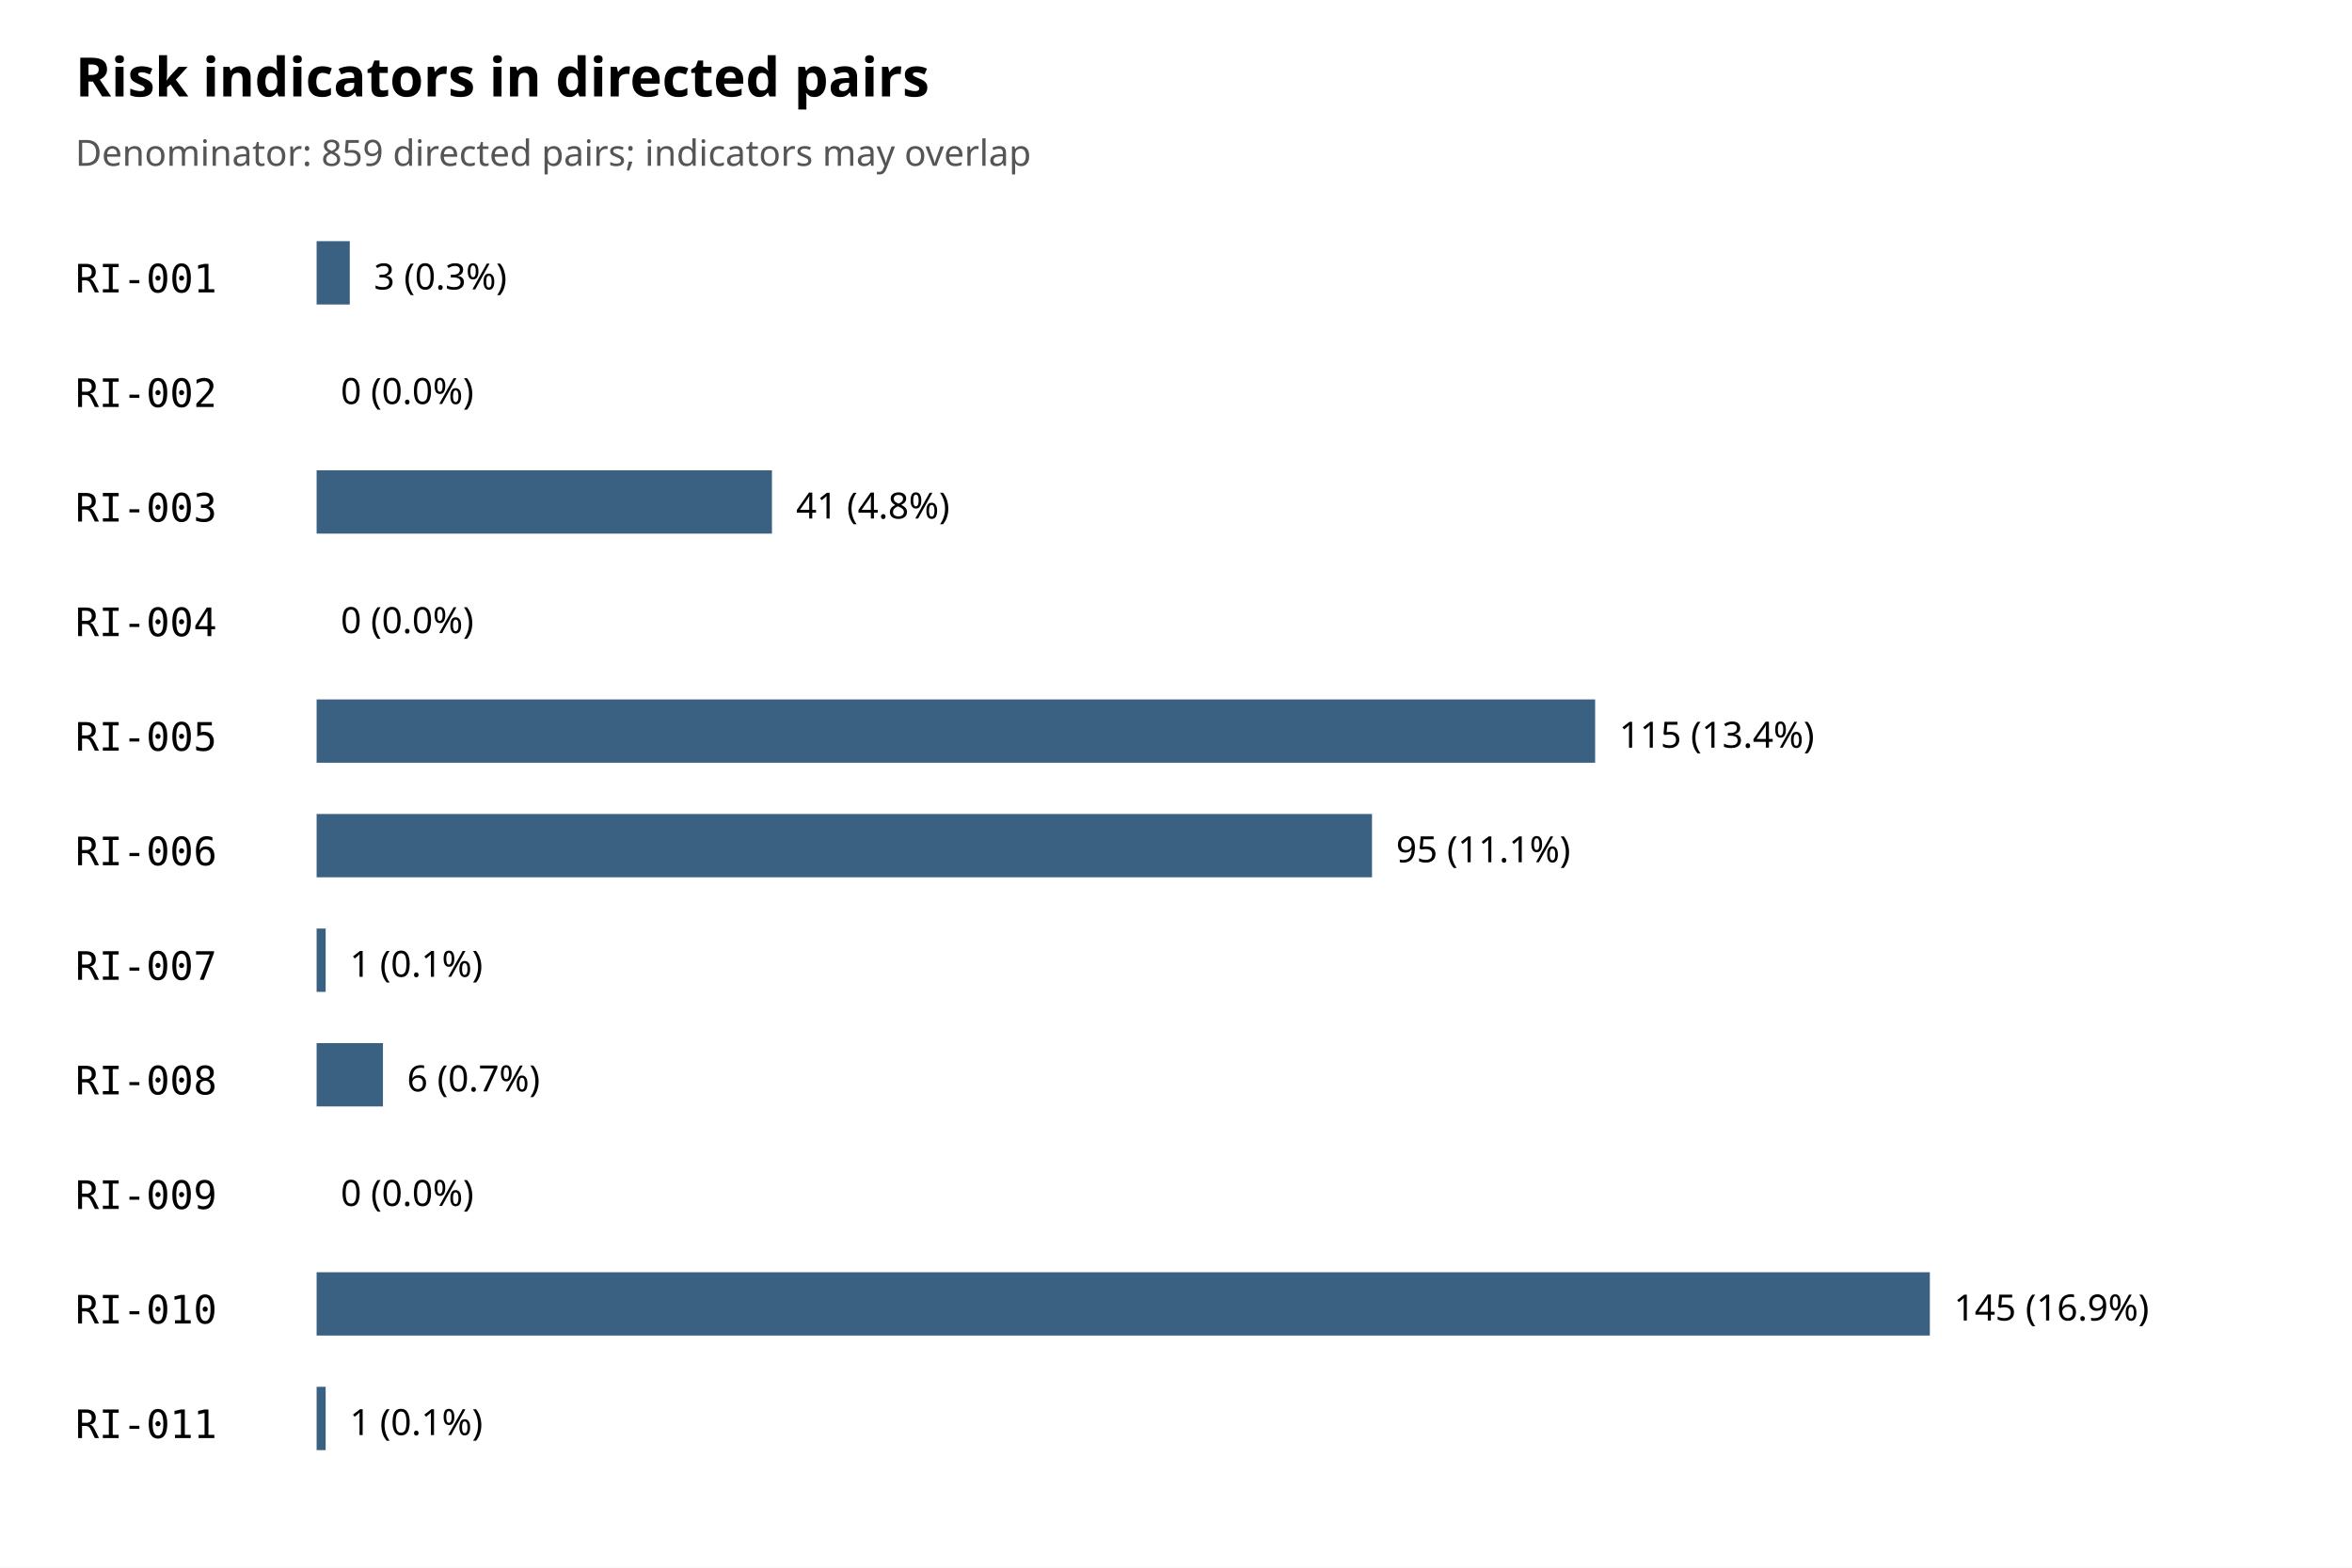
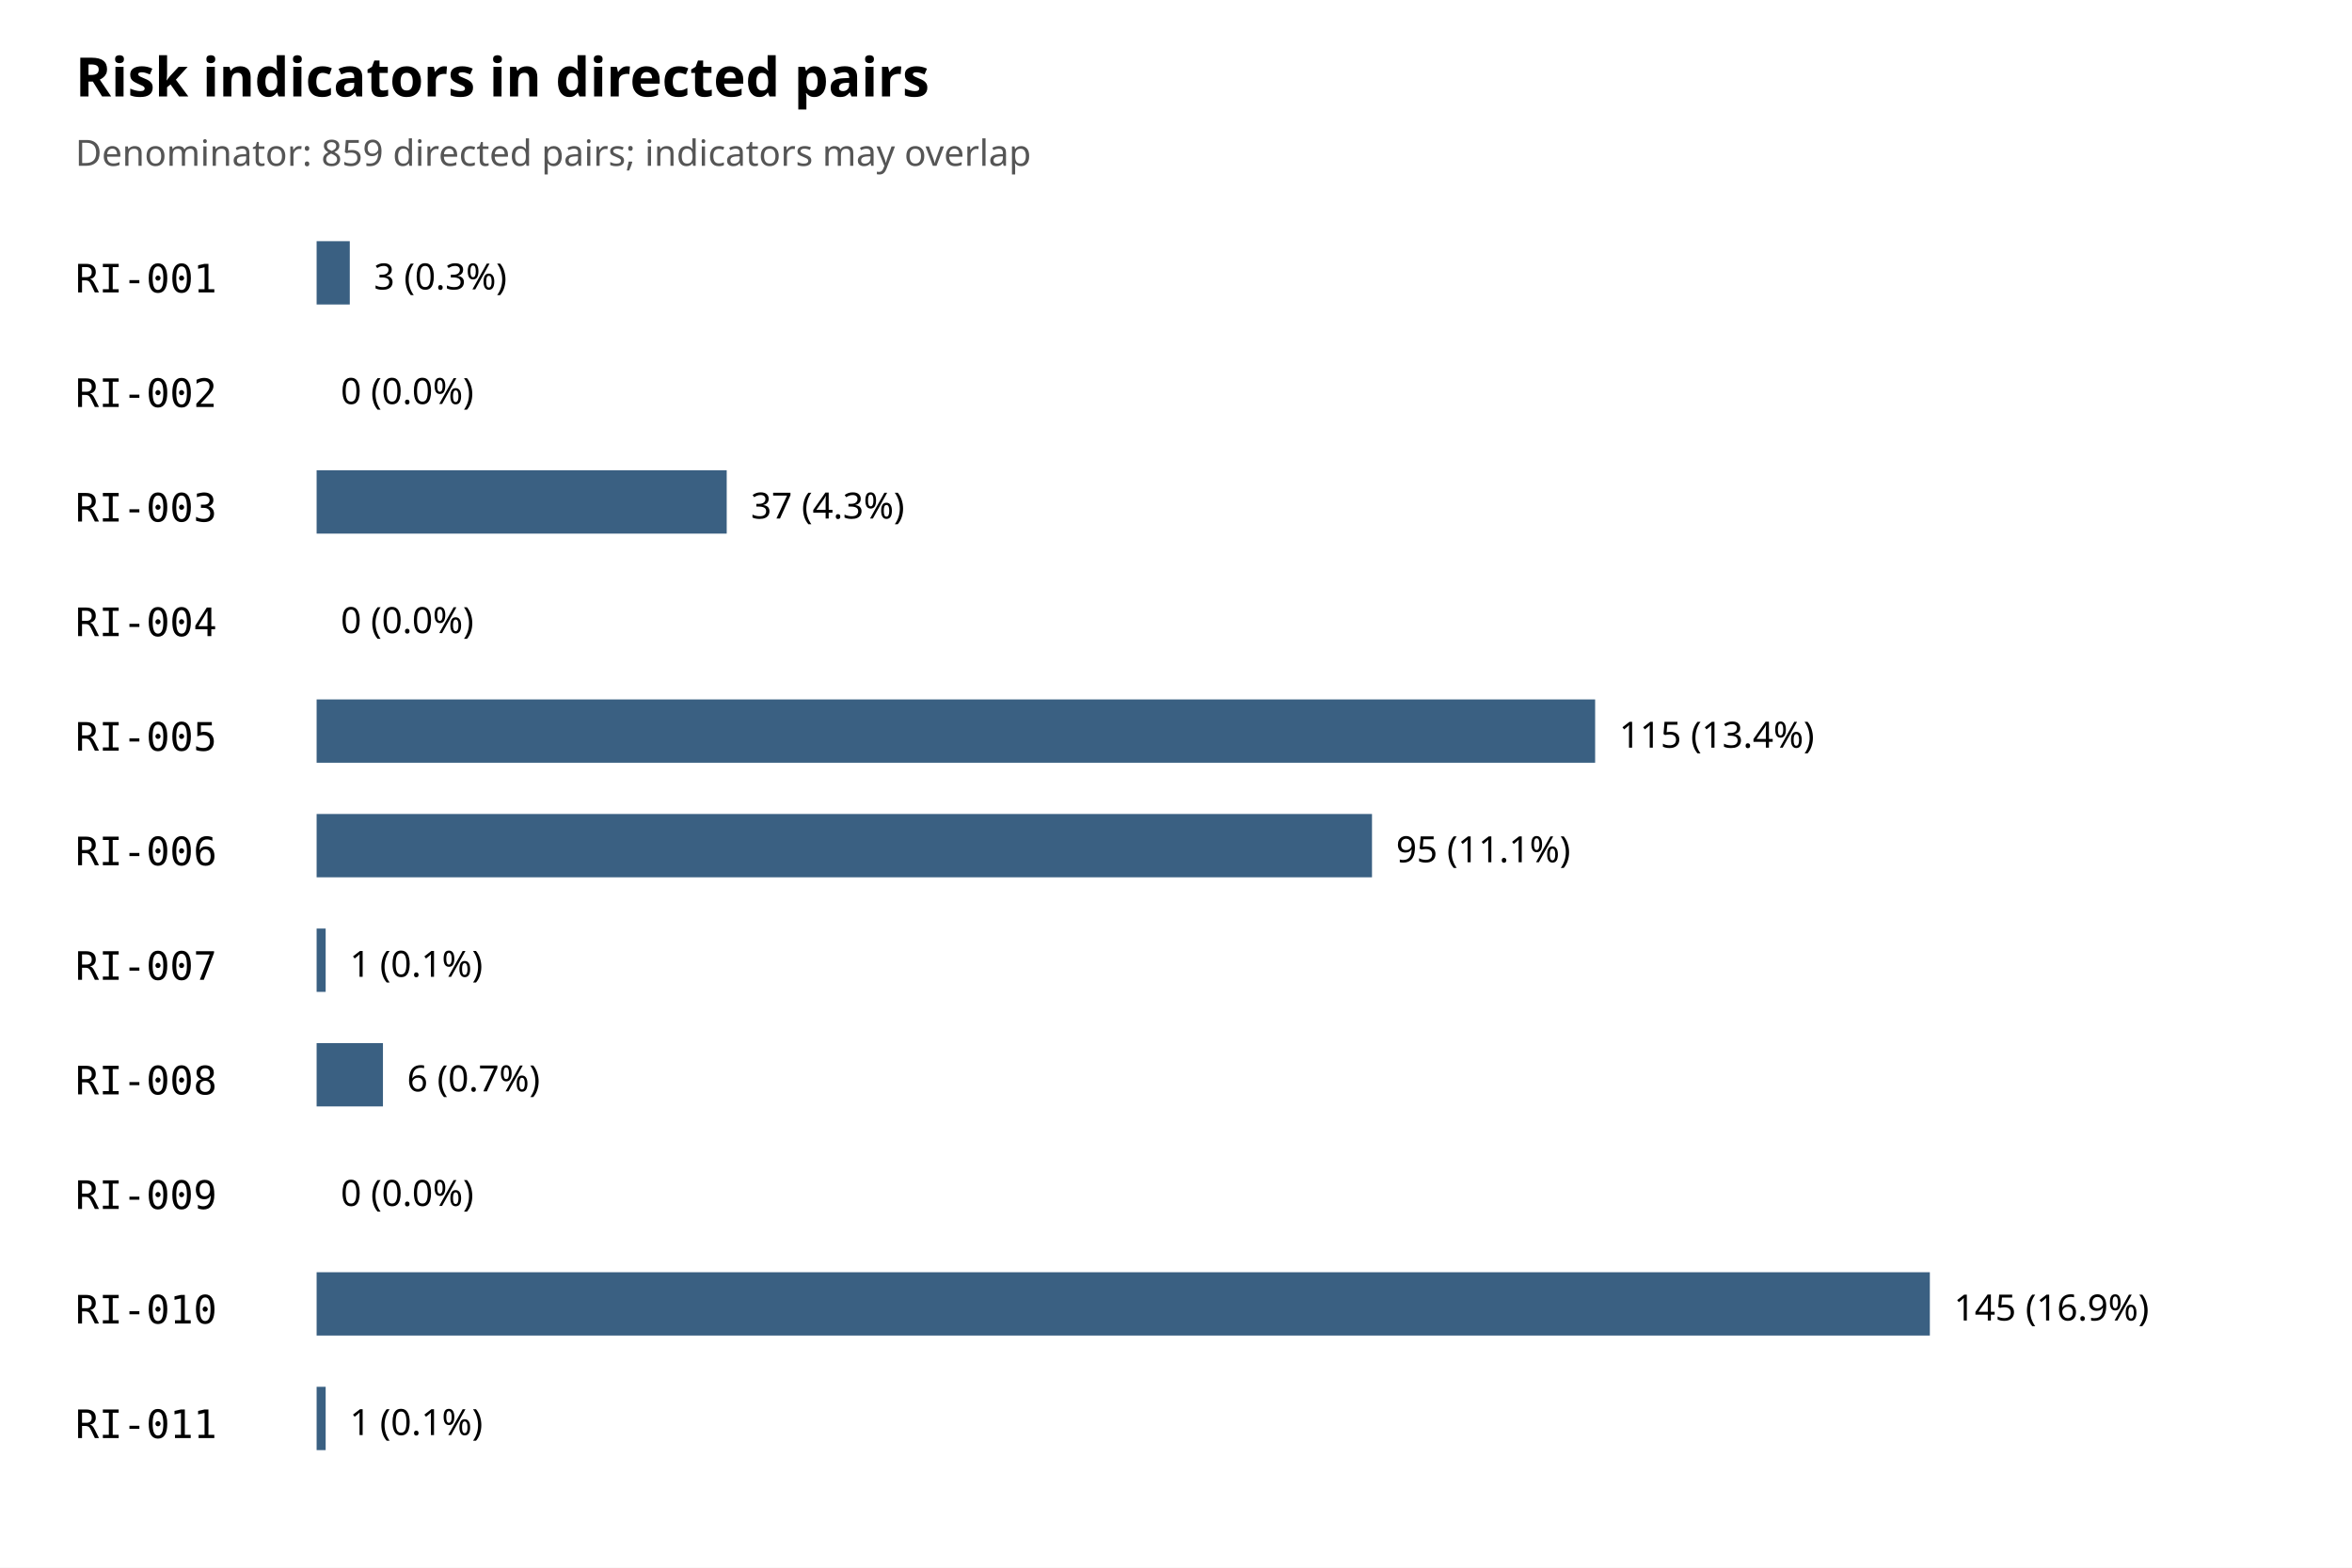
<svg xmlns="http://www.w3.org/2000/svg" width="780" height="520" viewBox="0 0 780 520">
  <rect width="780" height="520" fill="white" />
  <text x="25" y="32" font-family="sans-serif" font-weight="bold" font-size="18">Risk indicators in directed pairs</text>
  <text x="25" y="55" font-family="sans-serif" font-size="12" fill="#555">Denominator: 859 directed pairs; indicators may overlap</text>
  <text x="25" y="97" font-family="monospace" font-size="13">RI-001</text>
  <rect x="105" y="80" width="11" height="21" fill="#3a6082" />
  <text x="124" y="96" font-family="sans-serif" font-size="12">3 (0.3%)</text>
  <text x="25" y="135" font-family="monospace" font-size="13">RI-002</text>
  <rect x="105" y="118" width="0" height="21" fill="#3a6082" />
  <text x="113" y="134" font-family="sans-serif" font-size="12">0 (0.0%)</text>
  <text x="25" y="173" font-family="monospace" font-size="13">RI-003</text>
-   <rect x="105" y="156" width="151" height="21" fill="#3a6082" />
-   <text x="264" y="172" font-family="sans-serif" font-size="12">41 (4.8%)</text>
+   <rect x="105" y="156" width="136" height="21" fill="#3a6082" />
+   <text x="249" y="172" font-family="sans-serif" font-size="12">37 (4.3%)</text>
  <text x="25" y="211" font-family="monospace" font-size="13">RI-004</text>
  <rect x="105" y="194" width="0" height="21" fill="#3a6082" />
  <text x="113" y="210" font-family="sans-serif" font-size="12">0 (0.0%)</text>
  <text x="25" y="249" font-family="monospace" font-size="13">RI-005</text>
  <rect x="105" y="232" width="424" height="21" fill="#3a6082" />
  <text x="537" y="248" font-family="sans-serif" font-size="12">115 (13.4%)</text>
  <text x="25" y="287" font-family="monospace" font-size="13">RI-006</text>
  <rect x="105" y="270" width="350" height="21" fill="#3a6082" />
  <text x="463" y="286" font-family="sans-serif" font-size="12">95 (11.1%)</text>
  <text x="25" y="325" font-family="monospace" font-size="13">RI-007</text>
  <rect x="105" y="308" width="3" height="21" fill="#3a6082" />
  <text x="116" y="324" font-family="sans-serif" font-size="12">1 (0.1%)</text>
  <text x="25" y="363" font-family="monospace" font-size="13">RI-008</text>
  <rect x="105" y="346" width="22" height="21" fill="#3a6082" />
  <text x="135" y="362" font-family="sans-serif" font-size="12">6 (0.7%)</text>
  <text x="25" y="401" font-family="monospace" font-size="13">RI-009</text>
  <rect x="105" y="384" width="0" height="21" fill="#3a6082" />
  <text x="113" y="400" font-family="sans-serif" font-size="12">0 (0.0%)</text>
  <text x="25" y="439" font-family="monospace" font-size="13">RI-010</text>
  <rect x="105" y="422" width="535" height="21" fill="#3a6082" />
  <text x="648" y="438" font-family="sans-serif" font-size="12">145 (16.9%)</text>
  <text x="25" y="477" font-family="monospace" font-size="13">RI-011</text>
  <rect x="105" y="460" width="3" height="21" fill="#3a6082" />
  <text x="116" y="476" font-family="sans-serif" font-size="12">1 (0.1%)</text>
</svg>
